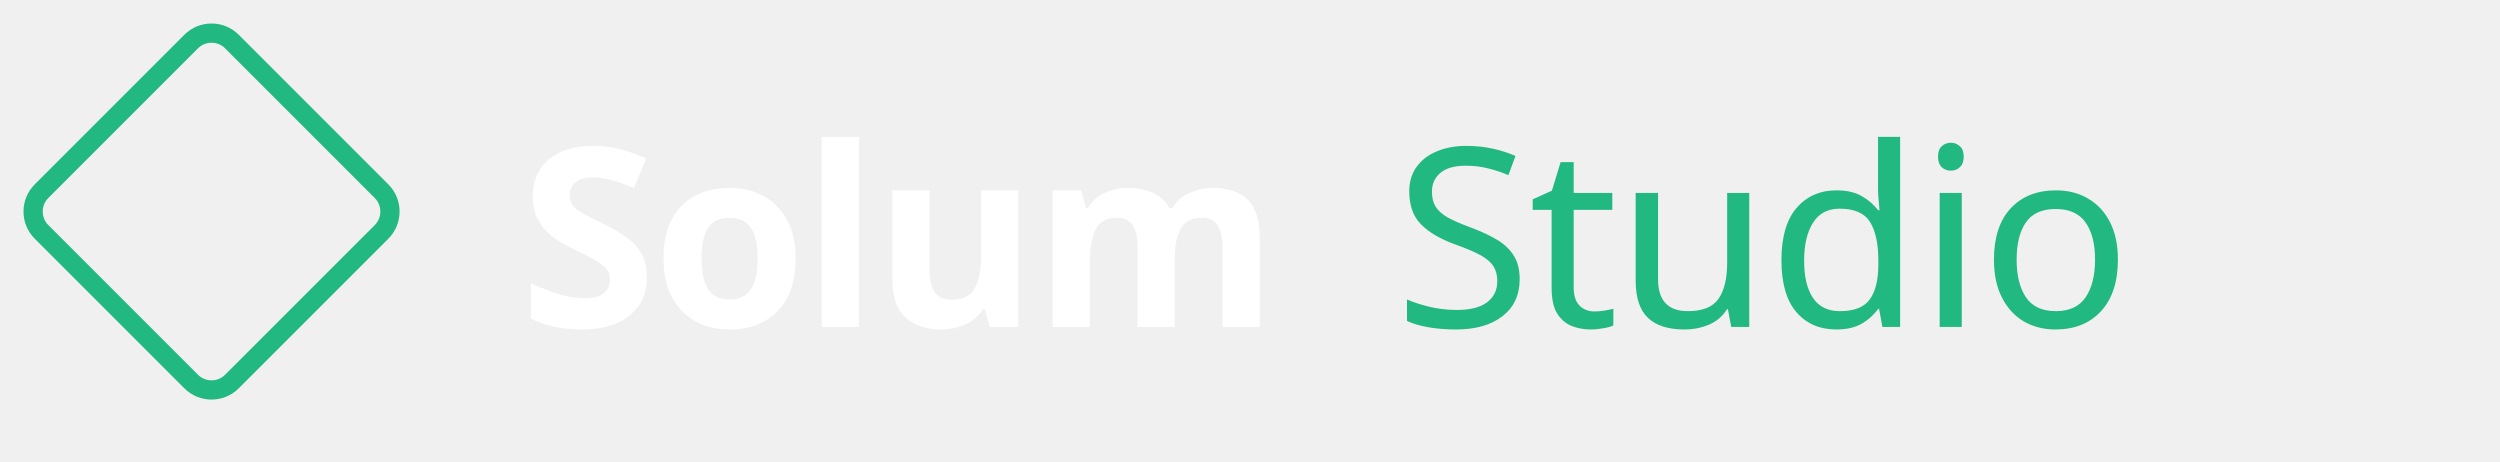
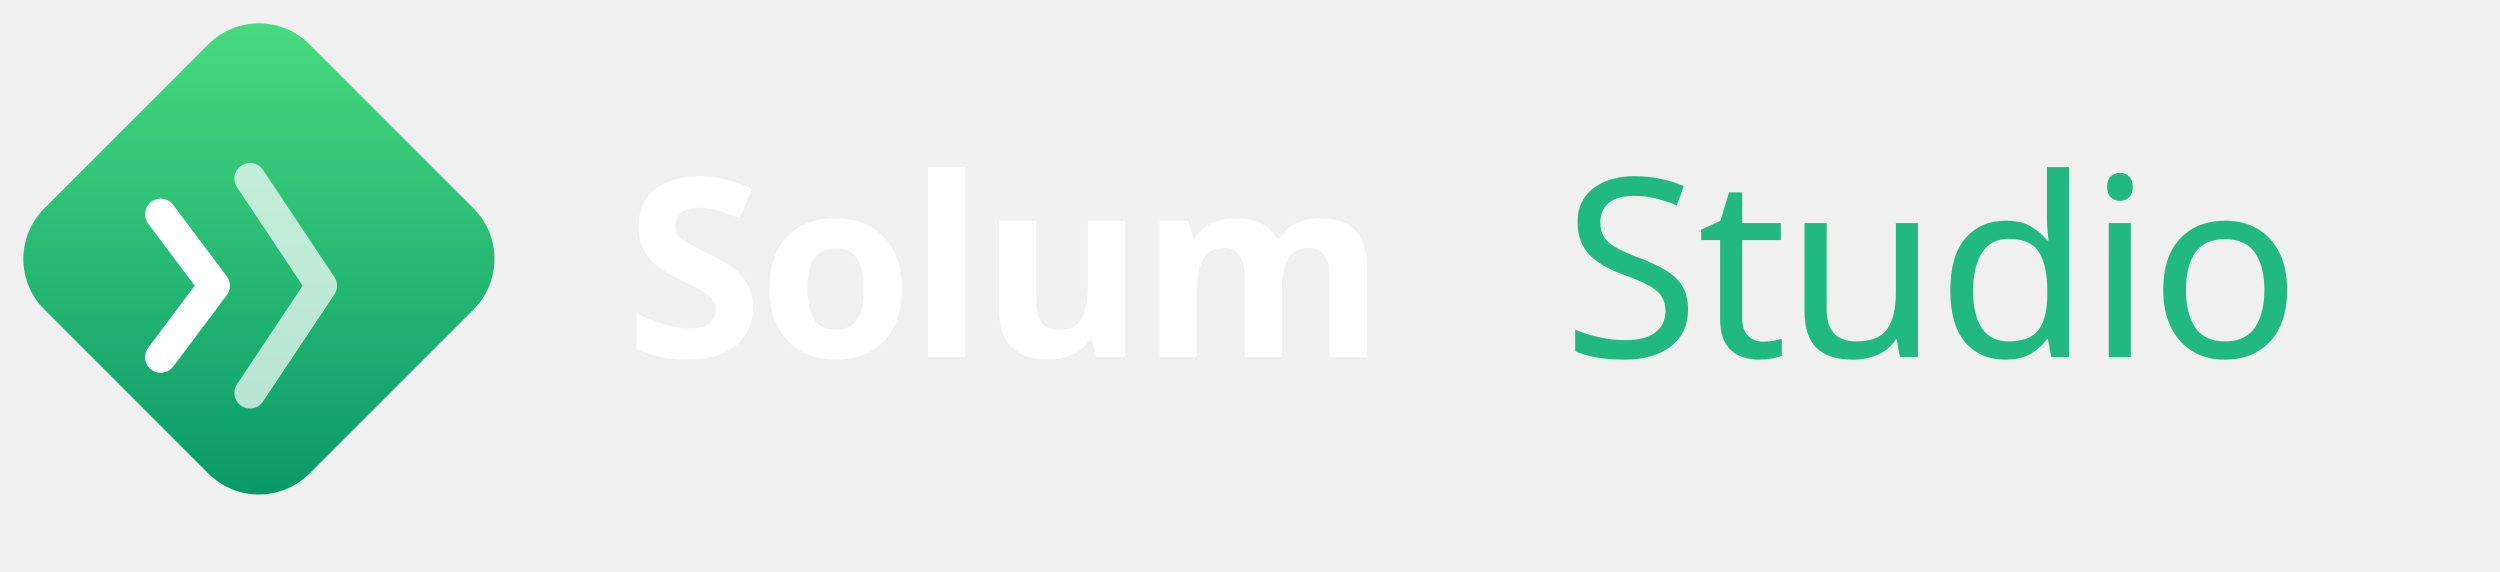
- <svg xmlns="http://www.w3.org/2000/svg" viewBox="0 0 260 48" fill="none" role="img" aria-label="Solum Studio">
-   <rect x="8" y="8" width="28" height="28" rx="3" ry="3" transform="rotate(45 22 22)" stroke="#22B882" stroke-width="2" fill="none" />
-   <text x="54" y="34" font-family="Sora, sans-serif" font-weight="700" font-size="26" fill="#FFFFFF" letter-spacing="-0.5">Solum</text>
-   <text x="145" y="34" font-family="Sora, sans-serif" font-weight="400" font-size="26" fill="#22B882" letter-spacing="-0.3">Studio</text>
+ <svg xmlns="http://www.w3.org/2000/svg" viewBox="0 0 280 64" fill="none" role="img" aria-label="Solum Studio">
+   <defs>
+     <linearGradient id="iconGrad" x1="0%" y1="0%" x2="100%" y2="100%">
+       <stop offset="0%" stop-color="#4ade80" />
+       <stop offset="100%" stop-color="#059669" />
+     </linearGradient>
+   </defs>
+   <rect x="8" y="8" width="42" height="42" rx="8" ry="8" transform="rotate(45 29 29)" fill="url(#iconGrad)" />
+   <polyline points="18,24 24,32 18,40" stroke="white" stroke-width="3.5" stroke-linecap="round" stroke-linejoin="round" fill="none" />
+   <polyline points="28,20 36,32 28,44" stroke="white" stroke-width="3.5" stroke-linecap="round" stroke-linejoin="round" fill="none" opacity="0.7" />
+   <text x="70" y="40" font-family="Sora, sans-serif" font-weight="700" font-size="28" fill="#FFFFFF" letter-spacing="-0.5">Solum</text>
+   <text x="175" y="40" font-family="Sora, sans-serif" font-weight="400" font-size="28" fill="#22B882" letter-spacing="-0.3">Studio</text>
</svg>
